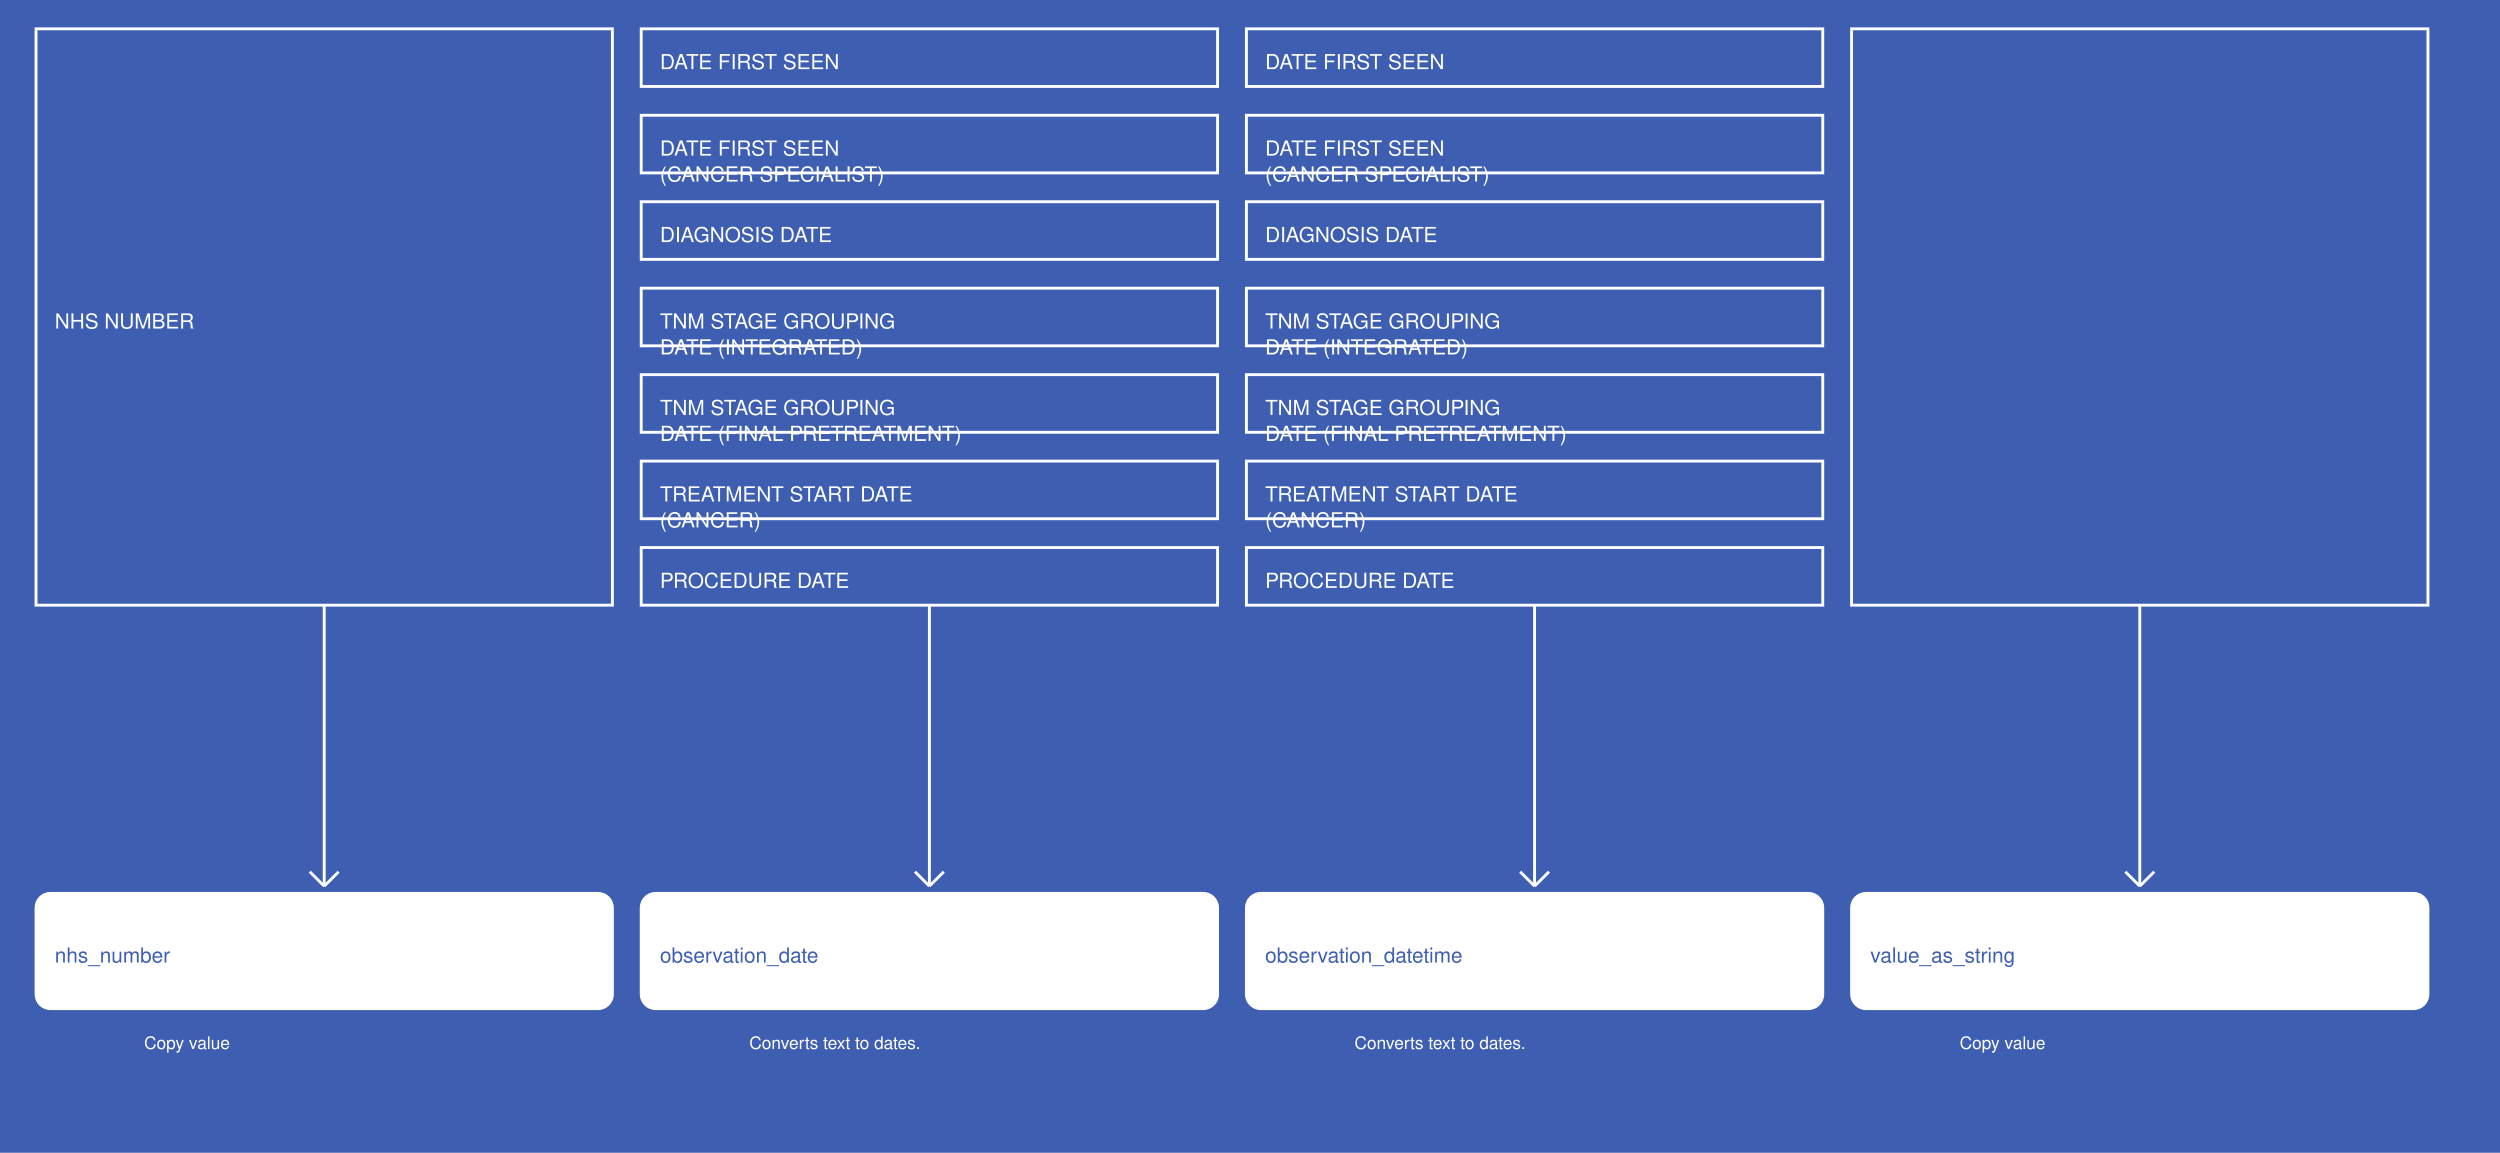
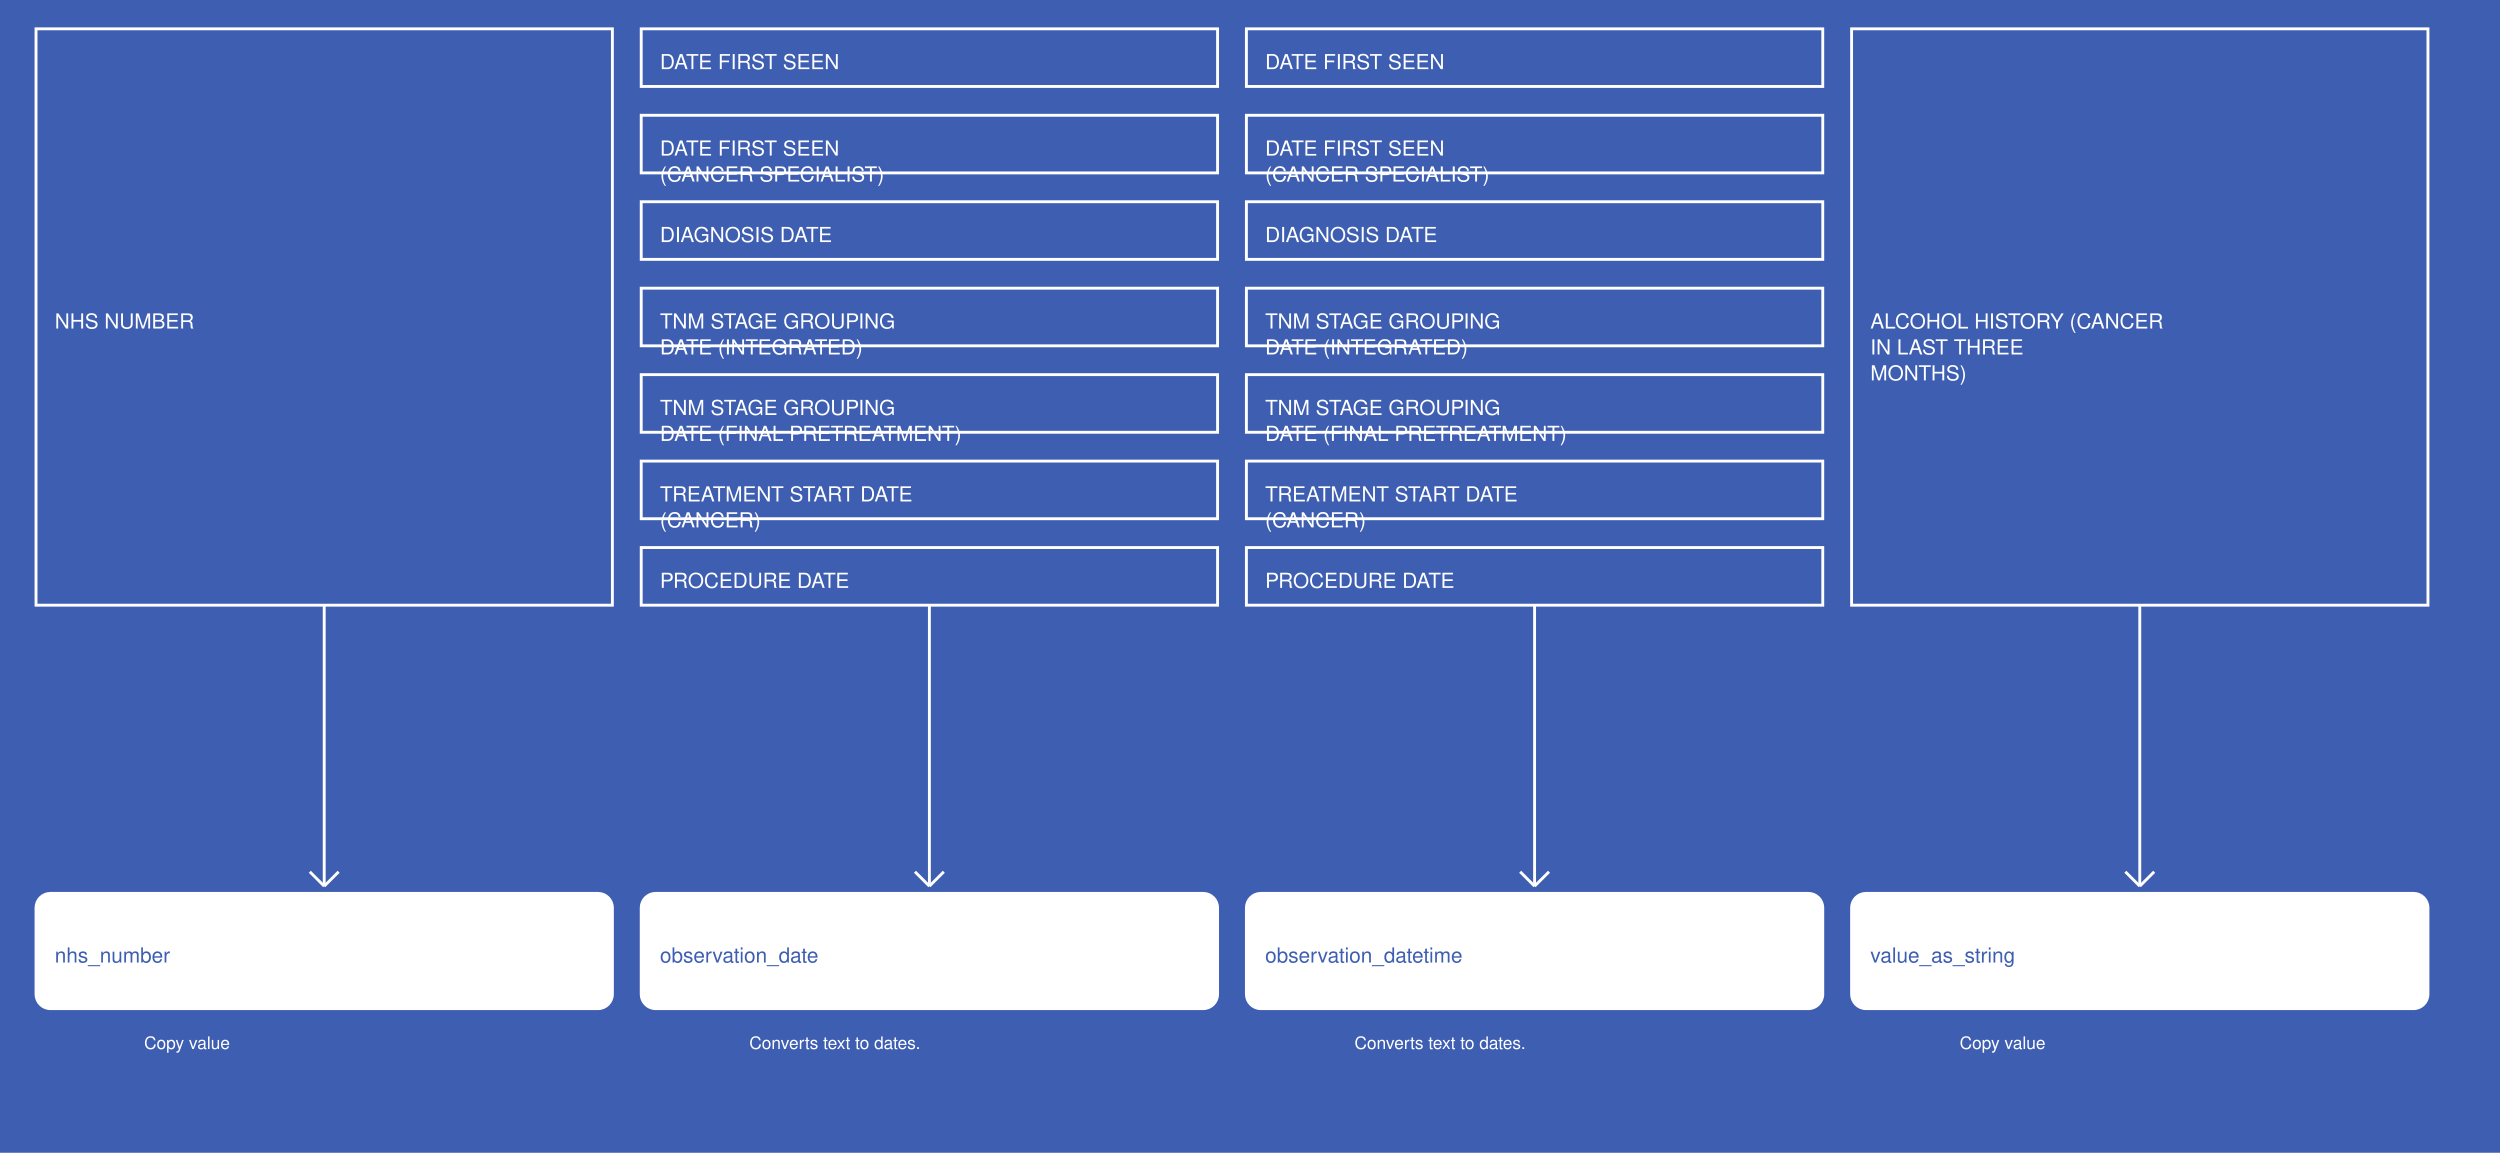
<svg xmlns="http://www.w3.org/2000/svg" width="1735" height="800">
  <rect width="100%" height="100%" fill="#3E5EB2" />
  <g>
    <rect x="25" y="20" width="400" height="400" fill="#3E5EB2" stroke="white" stroke-width="2" />
    <text x="38" y="228" fill="white" font-family="Helvetica" font-size="1.2em" text-anchor="start">NHS NUMBER</text>
  </g>
  <g>
    <line x1="225" y1="420" x2="225" y2="615" stroke="white" stroke-width="2" />
    <line x1="215" y1="605" x2="225" y2="615" stroke="white" stroke-width="2" />
    <line x1="235" y1="605" x2="225" y2="615" stroke="white" stroke-width="2" />
    <text x="100" y="728" fill="white" font-size="1em" font-family="Helvetica">Copy value</text>
  </g>
  <g>
    <rect x="25" y="620" width="400" height="80" fill="white" stroke="white" stroke-width="2" rx="10" />
    <text x="38" y="668" fill="#3E5EB2" font-family="Helvetica" font-size="1.2em" text-anchor="start">nhs_number</text>
  </g>
  <g>
    <rect x="445" y="20" width="400" height="40" fill="#3E5EB2" stroke="white" stroke-width="2" />
    <text x="458" y="48" fill="white" font-family="Helvetica" font-size="1.2em" text-anchor="start">DATE FIRST SEEN</text>
  </g>
  <g>
    <rect x="445" y="80" width="400" height="40" fill="#3E5EB2" stroke="white" stroke-width="2" />
    <text x="458" y="108" fill="white" font-family="Helvetica" font-size="1.2em" text-anchor="start">DATE FIRST SEEN</text>
    <text x="458" y="126" fill="white" font-family="Helvetica" font-size="1.2em" text-anchor="start">(CANCER SPECIALIST)</text>
  </g>
  <g>
    <rect x="445" y="140" width="400" height="40" fill="#3E5EB2" stroke="white" stroke-width="2" />
    <text x="458" y="168" fill="white" font-family="Helvetica" font-size="1.2em" text-anchor="start">DIAGNOSIS DATE</text>
  </g>
  <g>
    <rect x="445" y="200" width="400" height="40" fill="#3E5EB2" stroke="white" stroke-width="2" />
    <text x="458" y="228" fill="white" font-family="Helvetica" font-size="1.2em" text-anchor="start">TNM STAGE GROUPING</text>
    <text x="458" y="246" fill="white" font-family="Helvetica" font-size="1.2em" text-anchor="start">DATE (INTEGRATED)</text>
  </g>
  <g>
    <rect x="445" y="260" width="400" height="40" fill="#3E5EB2" stroke="white" stroke-width="2" />
    <text x="458" y="288" fill="white" font-family="Helvetica" font-size="1.2em" text-anchor="start">TNM STAGE GROUPING</text>
    <text x="458" y="306" fill="white" font-family="Helvetica" font-size="1.2em" text-anchor="start">DATE (FINAL PRETREATMENT)</text>
  </g>
  <g>
    <rect x="445" y="320" width="400" height="40" fill="#3E5EB2" stroke="white" stroke-width="2" />
    <text x="458" y="348" fill="white" font-family="Helvetica" font-size="1.2em" text-anchor="start">TREATMENT START DATE</text>
    <text x="458" y="366" fill="white" font-family="Helvetica" font-size="1.2em" text-anchor="start">(CANCER)</text>
  </g>
  <g>
    <rect x="445" y="380" width="400" height="40" fill="#3E5EB2" stroke="white" stroke-width="2" />
    <text x="458" y="408" fill="white" font-family="Helvetica" font-size="1.2em" text-anchor="start">PROCEDURE DATE</text>
  </g>
  <g>
    <line x1="645" y1="420" x2="645" y2="615" stroke="white" stroke-width="2" />
    <line x1="635" y1="605" x2="645" y2="615" stroke="white" stroke-width="2" />
    <line x1="655" y1="605" x2="645" y2="615" stroke="white" stroke-width="2" />
    <text x="520" y="728" fill="white" font-size="1em" font-family="Helvetica">Converts text to dates.</text>
  </g>
  <g>
    <rect x="445" y="620" width="400" height="80" fill="white" stroke="white" stroke-width="2" rx="10" />
    <text x="458" y="668" fill="#3E5EB2" font-family="Helvetica" font-size="1.2em" text-anchor="start">observation_date</text>
  </g>
  <g>
    <rect x="865" y="20" width="400" height="40" fill="#3E5EB2" stroke="white" stroke-width="2" />
    <text x="878" y="48" fill="white" font-family="Helvetica" font-size="1.2em" text-anchor="start">DATE FIRST SEEN</text>
  </g>
  <g>
    <rect x="865" y="80" width="400" height="40" fill="#3E5EB2" stroke="white" stroke-width="2" />
    <text x="878" y="108" fill="white" font-family="Helvetica" font-size="1.2em" text-anchor="start">DATE FIRST SEEN</text>
    <text x="878" y="126" fill="white" font-family="Helvetica" font-size="1.2em" text-anchor="start">(CANCER SPECIALIST)</text>
  </g>
  <g>
    <rect x="865" y="140" width="400" height="40" fill="#3E5EB2" stroke="white" stroke-width="2" />
    <text x="878" y="168" fill="white" font-family="Helvetica" font-size="1.2em" text-anchor="start">DIAGNOSIS DATE</text>
  </g>
  <g>
    <rect x="865" y="200" width="400" height="40" fill="#3E5EB2" stroke="white" stroke-width="2" />
    <text x="878" y="228" fill="white" font-family="Helvetica" font-size="1.2em" text-anchor="start">TNM STAGE GROUPING</text>
    <text x="878" y="246" fill="white" font-family="Helvetica" font-size="1.2em" text-anchor="start">DATE (INTEGRATED)</text>
  </g>
  <g>
    <rect x="865" y="260" width="400" height="40" fill="#3E5EB2" stroke="white" stroke-width="2" />
    <text x="878" y="288" fill="white" font-family="Helvetica" font-size="1.2em" text-anchor="start">TNM STAGE GROUPING</text>
    <text x="878" y="306" fill="white" font-family="Helvetica" font-size="1.2em" text-anchor="start">DATE (FINAL PRETREATMENT)</text>
  </g>
  <g>
    <rect x="865" y="320" width="400" height="40" fill="#3E5EB2" stroke="white" stroke-width="2" />
    <text x="878" y="348" fill="white" font-family="Helvetica" font-size="1.2em" text-anchor="start">TREATMENT START DATE</text>
    <text x="878" y="366" fill="white" font-family="Helvetica" font-size="1.2em" text-anchor="start">(CANCER)</text>
  </g>
  <g>
    <rect x="865" y="380" width="400" height="40" fill="#3E5EB2" stroke="white" stroke-width="2" />
    <text x="878" y="408" fill="white" font-family="Helvetica" font-size="1.2em" text-anchor="start">PROCEDURE DATE</text>
  </g>
  <g>
    <line x1="1065" y1="420" x2="1065" y2="615" stroke="white" stroke-width="2" />
    <line x1="1055" y1="605" x2="1065" y2="615" stroke="white" stroke-width="2" />
    <line x1="1075" y1="605" x2="1065" y2="615" stroke="white" stroke-width="2" />
    <text x="940" y="728" fill="white" font-size="1em" font-family="Helvetica">Converts text to dates.</text>
  </g>
  <g>
    <rect x="865" y="620" width="400" height="80" fill="white" stroke="white" stroke-width="2" rx="10" />
    <text x="878" y="668" fill="#3E5EB2" font-family="Helvetica" font-size="1.2em" text-anchor="start">observation_datetime</text>
  </g>
  <g>
    <rect x="1285" y="20" width="400" height="400" fill="#3E5EB2" stroke="white" stroke-width="2" />
-     <text x="1298" y="228" fill="white" font-family="Helvetica" font-size="1.2em" text-anchor="start" />
+     <text x="1298" y="228" fill="white" font-family="Helvetica" font-size="1.2em" text-anchor="start">ALCOHOL HISTORY (CANCER</text>
+     <text x="1298" y="246" fill="white" font-family="Helvetica" font-size="1.2em" text-anchor="start">IN LAST THREE</text>
+     <text x="1298" y="264" fill="white" font-family="Helvetica" font-size="1.2em" text-anchor="start">MONTHS)</text>
  </g>
  <g>
    <line x1="1485" y1="420" x2="1485" y2="615" stroke="white" stroke-width="2" />
    <line x1="1475" y1="605" x2="1485" y2="615" stroke="white" stroke-width="2" />
    <line x1="1495" y1="605" x2="1485" y2="615" stroke="white" stroke-width="2" />
    <text x="1360" y="728" fill="white" font-size="1em" font-family="Helvetica">Copy value</text>
  </g>
  <g>
    <rect x="1285" y="620" width="400" height="80" fill="white" stroke="white" stroke-width="2" rx="10" />
    <text x="1298" y="668" fill="#3E5EB2" font-family="Helvetica" font-size="1.2em" text-anchor="start">value_as_string</text>
  </g>
</svg>
